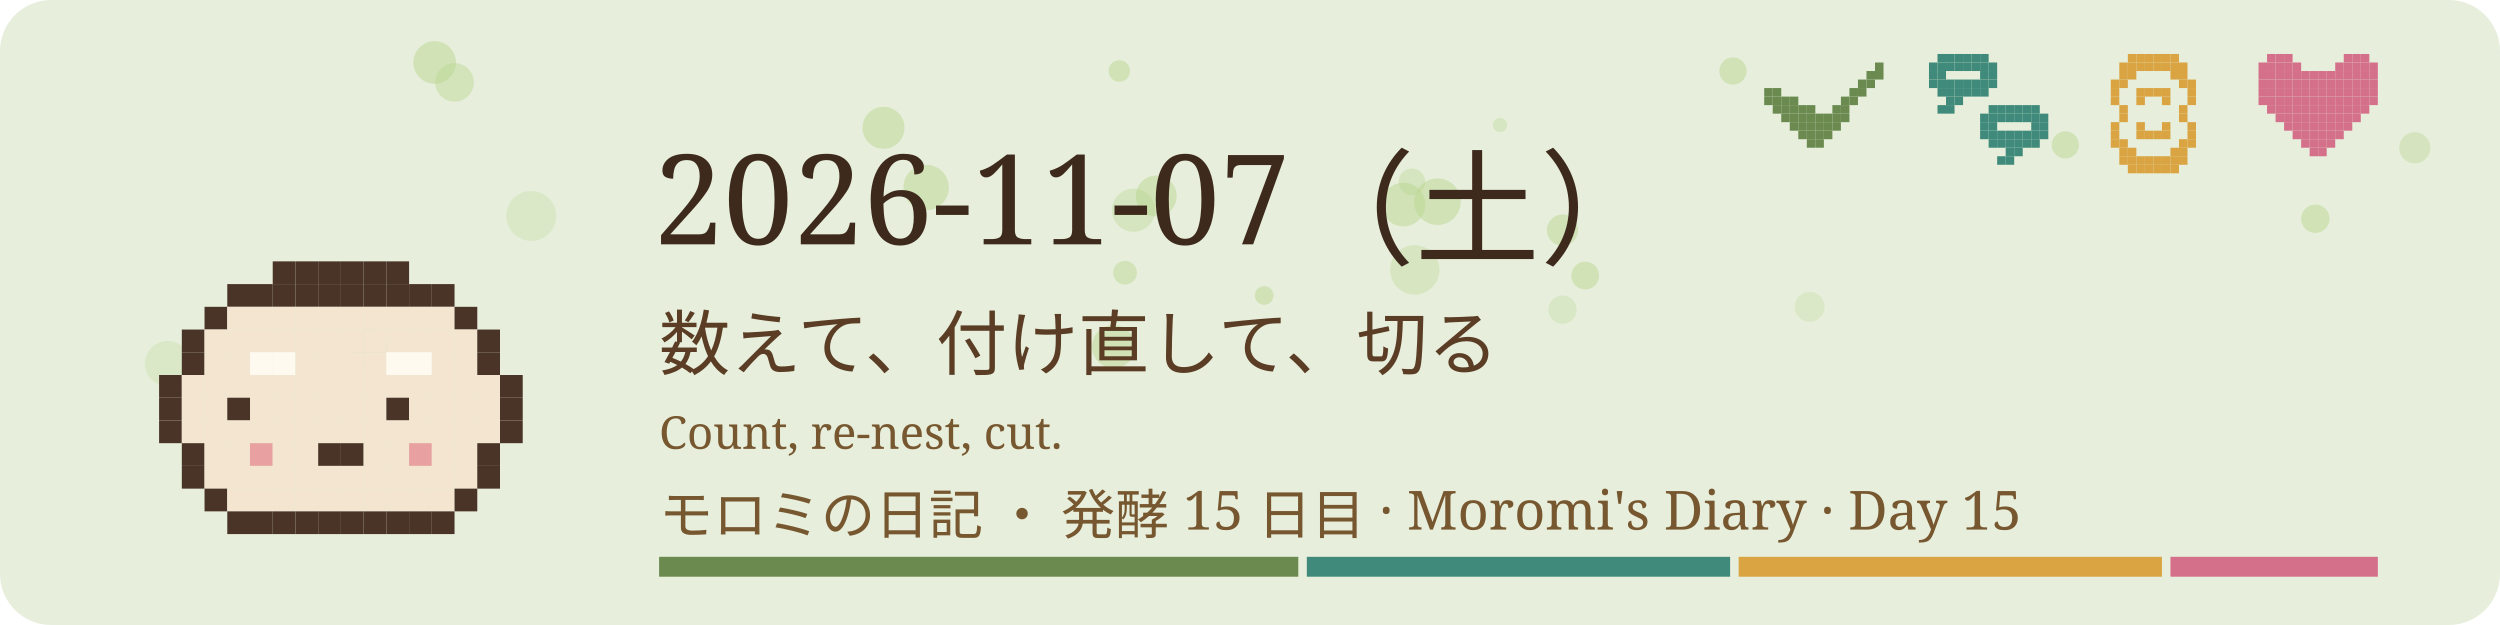
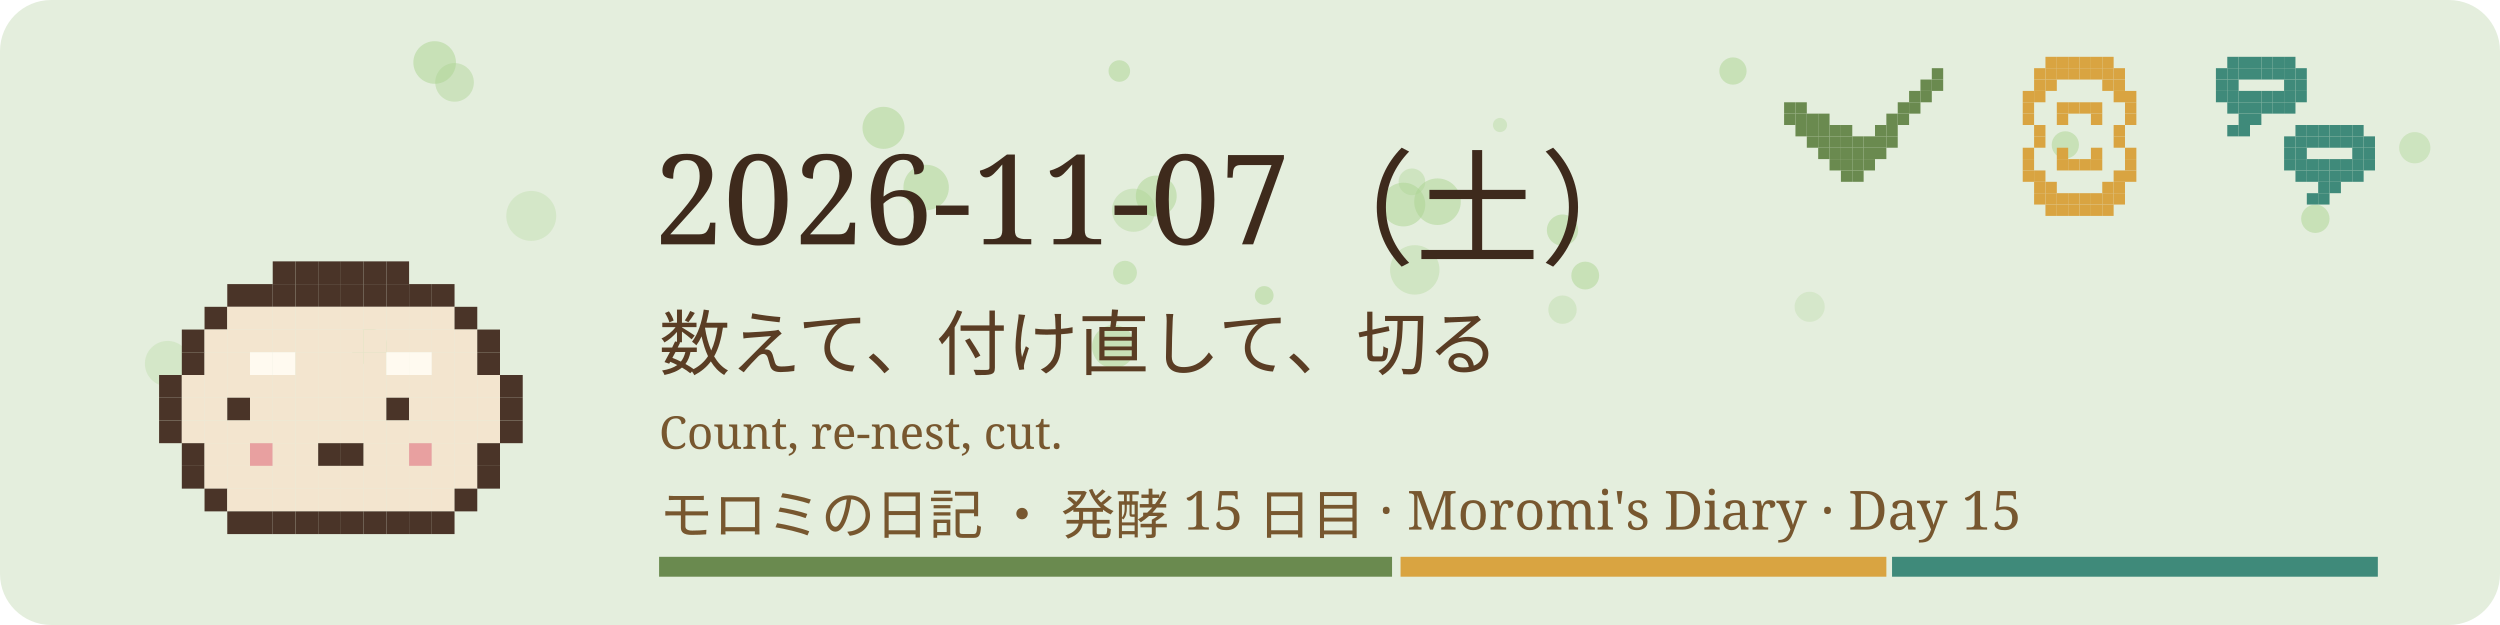
<svg xmlns="http://www.w3.org/2000/svg" width="880" height="220" viewBox="0 0 880 220">
-   <rect width="880" height="220" rx="18" fill="#e7efdc" />
-   <circle cx="815" cy="77" r="5.0" fill="#b9d590" opacity="0.50" />
-   <circle cx="392" cy="122" r="7.6" fill="#b9d590" opacity="0.50" />
-   <circle cx="727" cy="51" r="4.8" fill="#b9d590" opacity="0.50" />
-   <circle cx="187" cy="76" r="8.8" fill="#b9d590" opacity="0.27" />
-   <circle cx="637" cy="108" r="5.3" fill="#b9d590" opacity="0.26" />
-   <circle cx="311" cy="45" r="7.4" fill="#b9d590" opacity="0.50" />
-   <circle cx="160" cy="29" r="6.8" fill="#b9d590" opacity="0.43" />
-   <circle cx="445" cy="104" r="3.3" fill="#b9d590" opacity="0.50" />
-   <circle cx="153" cy="22" r="7.5" fill="#b9d590" opacity="0.50" />
-   <circle cx="396" cy="96" r="4.2" fill="#b9d590" opacity="0.45" />
-   <circle cx="550" cy="109" r="5.0" fill="#b9d590" opacity="0.31" />
-   <circle cx="850" cy="52" r="5.5" fill="#b9d590" opacity="0.40" />
-   <circle cx="528" cy="44" r="2.5" fill="#b9d590" opacity="0.34" />
-   <circle cx="407" cy="69" r="7.2" fill="#b9d590" opacity="0.50" />
-   <circle cx="497" cy="64" r="4.7" fill="#b9d590" opacity="0.38" />
-   <circle cx="558" cy="97" r="4.9" fill="#b9d590" opacity="0.50" />
-   <circle cx="610" cy="25" r="4.8" fill="#b9d590" opacity="0.50" />
-   <circle cx="59" cy="128" r="8.0" fill="#b9d590" opacity="0.27" />
-   <circle cx="498" cy="95" r="8.7" fill="#b9d590" opacity="0.35" />
-   <circle cx="494" cy="72" r="7.7" fill="#b9d590" opacity="0.50" />
-   <circle cx="550" cy="81" r="5.5" fill="#b9d590" opacity="0.50" />
-   <circle cx="506" cy="71" r="8.2" fill="#b9d590" opacity="0.50" />
-   <circle cx="326" cy="66" r="8.0" fill="#b9d590" opacity="0.50" />
-   <circle cx="399" cy="74" r="7.6" fill="#b9d590" opacity="0.38" />
-   <circle cx="130" cy="122" r="6.4" fill="#b9d590" opacity="0.44" />
-   <circle cx="394" cy="25" r="3.8" fill="#b9d590" opacity="0.50" />
-   <rect x="660" y="22" width="3" height="3" fill="#6a8a4f" />
-   <rect x="657" y="25" width="3" height="3" fill="#6a8a4f" />
-   <rect x="660" y="25" width="3" height="3" fill="#6a8a4f" />
-   <rect x="654" y="28" width="3" height="3" fill="#6a8a4f" />
-   <rect x="657" y="28" width="3" height="3" fill="#6a8a4f" />
-   <rect x="621" y="31" width="3" height="3" fill="#6a8a4f" />
-   <rect x="624" y="31" width="3" height="3" fill="#6a8a4f" />
-   <rect x="651" y="31" width="3" height="3" fill="#6a8a4f" />
-   <rect x="654" y="31" width="3" height="3" fill="#6a8a4f" />
-   <rect x="621" y="34" width="3" height="3" fill="#6a8a4f" />
-   <rect x="624" y="34" width="3" height="3" fill="#6a8a4f" />
-   <rect x="627" y="34" width="3" height="3" fill="#6a8a4f" />
-   <rect x="630" y="34" width="3" height="3" fill="#6a8a4f" />
-   <rect x="648" y="34" width="3" height="3" fill="#6a8a4f" />
-   <rect x="651" y="34" width="3" height="3" fill="#6a8a4f" />
-   <rect x="624" y="37" width="3" height="3" fill="#6a8a4f" />
-   <rect x="627" y="37" width="3" height="3" fill="#6a8a4f" />
-   <rect x="630" y="37" width="3" height="3" fill="#6a8a4f" />
-   <rect x="633" y="37" width="3" height="3" fill="#6a8a4f" />
-   <rect x="636" y="37" width="3" height="3" fill="#6a8a4f" />
-   <rect x="645" y="37" width="3" height="3" fill="#6a8a4f" />
-   <rect x="648" y="37" width="3" height="3" fill="#6a8a4f" />
-   <rect x="627" y="40" width="3" height="3" fill="#6a8a4f" />
-   <rect x="630" y="40" width="3" height="3" fill="#6a8a4f" />
-   <rect x="633" y="40" width="3" height="3" fill="#6a8a4f" />
-   <rect x="636" y="40" width="3" height="3" fill="#6a8a4f" />
-   <rect x="639" y="40" width="3" height="3" fill="#6a8a4f" />
-   <rect x="642" y="40" width="3" height="3" fill="#6a8a4f" />
-   <rect x="645" y="40" width="3" height="3" fill="#6a8a4f" />
-   <rect x="648" y="40" width="3" height="3" fill="#6a8a4f" />
-   <rect x="630" y="43" width="3" height="3" fill="#6a8a4f" />
-   <rect x="633" y="43" width="3" height="3" fill="#6a8a4f" />
-   <rect x="636" y="43" width="3" height="3" fill="#6a8a4f" />
-   <rect x="639" y="43" width="3" height="3" fill="#6a8a4f" />
-   <rect x="642" y="43" width="3" height="3" fill="#6a8a4f" />
-   <rect x="645" y="43" width="3" height="3" fill="#6a8a4f" />
-   <rect x="633" y="46" width="3" height="3" fill="#6a8a4f" />
-   <rect x="636" y="46" width="3" height="3" fill="#6a8a4f" />
-   <rect x="639" y="46" width="3" height="3" fill="#6a8a4f" />
-   <rect x="642" y="46" width="3" height="3" fill="#6a8a4f" />
-   <rect x="636" y="49" width="3" height="3" fill="#6a8a4f" />
-   <rect x="639" y="49" width="3" height="3" fill="#6a8a4f" />
-   <rect x="682" y="19" width="3" height="3" fill="#3f8a7a" />
-   <rect x="685" y="19" width="3" height="3" fill="#3f8a7a" />
-   <rect x="688" y="19" width="3" height="3" fill="#3f8a7a" />
-   <rect x="691" y="19" width="3" height="3" fill="#3f8a7a" />
-   <rect x="694" y="19" width="3" height="3" fill="#3f8a7a" />
-   <rect x="697" y="19" width="3" height="3" fill="#3f8a7a" />
-   <rect x="679" y="22" width="3" height="3" fill="#3f8a7a" />
-   <rect x="682" y="22" width="3" height="3" fill="#3f8a7a" />
-   <rect x="685" y="22" width="3" height="3" fill="#3f8a7a" />
-   <rect x="688" y="22" width="3" height="3" fill="#3f8a7a" />
-   <rect x="691" y="22" width="3" height="3" fill="#3f8a7a" />
-   <rect x="694" y="22" width="3" height="3" fill="#3f8a7a" />
-   <rect x="697" y="22" width="3" height="3" fill="#3f8a7a" />
-   <rect x="700" y="22" width="3" height="3" fill="#3f8a7a" />
-   <rect x="679" y="25" width="3" height="3" fill="#3f8a7a" />
-   <rect x="682" y="25" width="3" height="3" fill="#3f8a7a" />
-   <rect x="697" y="25" width="3" height="3" fill="#3f8a7a" />
-   <rect x="700" y="25" width="3" height="3" fill="#3f8a7a" />
-   <rect x="679" y="28" width="3" height="3" fill="#3f8a7a" />
-   <rect x="682" y="28" width="3" height="3" fill="#3f8a7a" />
-   <rect x="685" y="28" width="3" height="3" fill="#3f8a7a" />
-   <rect x="688" y="28" width="3" height="3" fill="#3f8a7a" />
-   <rect x="691" y="28" width="3" height="3" fill="#3f8a7a" />
-   <rect x="694" y="28" width="3" height="3" fill="#3f8a7a" />
-   <rect x="697" y="28" width="3" height="3" fill="#3f8a7a" />
-   <rect x="700" y="28" width="3" height="3" fill="#3f8a7a" />
-   <rect x="682" y="31" width="3" height="3" fill="#3f8a7a" />
-   <rect x="685" y="31" width="3" height="3" fill="#3f8a7a" />
-   <rect x="688" y="31" width="3" height="3" fill="#3f8a7a" />
-   <rect x="691" y="31" width="3" height="3" fill="#3f8a7a" />
-   <rect x="694" y="31" width="3" height="3" fill="#3f8a7a" />
-   <rect x="697" y="31" width="3" height="3" fill="#3f8a7a" />
-   <rect x="685" y="34" width="3" height="3" fill="#3f8a7a" />
-   <rect x="688" y="34" width="3" height="3" fill="#3f8a7a" />
-   <rect x="682" y="37" width="3" height="3" fill="#3f8a7a" />
-   <rect x="685" y="37" width="3" height="3" fill="#3f8a7a" />
-   <rect x="700" y="37" width="3" height="3" fill="#3f8a7a" />
-   <rect x="703" y="37" width="3" height="3" fill="#3f8a7a" />
-   <rect x="706" y="37" width="3" height="3" fill="#3f8a7a" />
-   <rect x="709" y="37" width="3" height="3" fill="#3f8a7a" />
-   <rect x="712" y="37" width="3" height="3" fill="#3f8a7a" />
-   <rect x="715" y="37" width="3" height="3" fill="#3f8a7a" />
-   <rect x="697" y="40" width="3" height="3" fill="#3f8a7a" />
-   <rect x="700" y="40" width="3" height="3" fill="#3f8a7a" />
-   <rect x="703" y="40" width="3" height="3" fill="#3f8a7a" />
-   <rect x="706" y="40" width="3" height="3" fill="#3f8a7a" />
-   <rect x="709" y="40" width="3" height="3" fill="#3f8a7a" />
-   <rect x="712" y="40" width="3" height="3" fill="#3f8a7a" />
-   <rect x="715" y="40" width="3" height="3" fill="#3f8a7a" />
-   <rect x="718" y="40" width="3" height="3" fill="#3f8a7a" />
-   <rect x="697" y="43" width="3" height="3" fill="#3f8a7a" />
-   <rect x="700" y="43" width="3" height="3" fill="#3f8a7a" />
-   <rect x="715" y="43" width="3" height="3" fill="#3f8a7a" />
-   <rect x="718" y="43" width="3" height="3" fill="#3f8a7a" />
-   <rect x="697" y="46" width="3" height="3" fill="#3f8a7a" />
-   <rect x="700" y="46" width="3" height="3" fill="#3f8a7a" />
-   <rect x="703" y="46" width="3" height="3" fill="#3f8a7a" />
-   <rect x="706" y="46" width="3" height="3" fill="#3f8a7a" />
-   <rect x="709" y="46" width="3" height="3" fill="#3f8a7a" />
-   <rect x="712" y="46" width="3" height="3" fill="#3f8a7a" />
-   <rect x="715" y="46" width="3" height="3" fill="#3f8a7a" />
-   <rect x="718" y="46" width="3" height="3" fill="#3f8a7a" />
-   <rect x="700" y="49" width="3" height="3" fill="#3f8a7a" />
-   <rect x="703" y="49" width="3" height="3" fill="#3f8a7a" />
-   <rect x="706" y="49" width="3" height="3" fill="#3f8a7a" />
-   <rect x="709" y="49" width="3" height="3" fill="#3f8a7a" />
-   <rect x="712" y="49" width="3" height="3" fill="#3f8a7a" />
-   <rect x="715" y="49" width="3" height="3" fill="#3f8a7a" />
-   <rect x="706" y="52" width="3" height="3" fill="#3f8a7a" />
-   <rect x="709" y="52" width="3" height="3" fill="#3f8a7a" />
-   <rect x="703" y="55" width="3" height="3" fill="#3f8a7a" />
-   <rect x="706" y="55" width="3" height="3" fill="#3f8a7a" />
-   <rect x="749" y="19" width="3" height="3" fill="#d9a441" />
-   <rect x="752" y="19" width="3" height="3" fill="#d9a441" />
-   <rect x="755" y="19" width="3" height="3" fill="#d9a441" />
-   <rect x="758" y="19" width="3" height="3" fill="#d9a441" />
-   <rect x="761" y="19" width="3" height="3" fill="#d9a441" />
-   <rect x="764" y="19" width="3" height="3" fill="#d9a441" />
-   <rect x="746" y="22" width="3" height="3" fill="#d9a441" />
-   <rect x="749" y="22" width="3" height="3" fill="#d9a441" />
-   <rect x="752" y="22" width="3" height="3" fill="#d9a441" />
-   <rect x="755" y="22" width="3" height="3" fill="#d9a441" />
-   <rect x="758" y="22" width="3" height="3" fill="#d9a441" />
-   <rect x="761" y="22" width="3" height="3" fill="#d9a441" />
-   <rect x="764" y="22" width="3" height="3" fill="#d9a441" />
-   <rect x="767" y="22" width="3" height="3" fill="#d9a441" />
-   <rect x="746" y="25" width="3" height="3" fill="#d9a441" />
-   <rect x="749" y="25" width="3" height="3" fill="#d9a441" />
-   <rect x="764" y="25" width="3" height="3" fill="#d9a441" />
-   <rect x="767" y="25" width="3" height="3" fill="#d9a441" />
-   <rect x="743" y="28" width="3" height="3" fill="#d9a441" />
-   <rect x="746" y="28" width="3" height="3" fill="#d9a441" />
-   <rect x="767" y="28" width="3" height="3" fill="#d9a441" />
-   <rect x="770" y="28" width="3" height="3" fill="#d9a441" />
-   <rect x="743" y="31" width="3" height="3" fill="#d9a441" />
-   <rect x="752" y="31" width="3" height="3" fill="#d9a441" />
-   <rect x="755" y="31" width="3" height="3" fill="#d9a441" />
-   <rect x="758" y="31" width="3" height="3" fill="#d9a441" />
-   <rect x="761" y="31" width="3" height="3" fill="#d9a441" />
-   <rect x="770" y="31" width="3" height="3" fill="#d9a441" />
-   <rect x="743" y="34" width="3" height="3" fill="#d9a441" />
-   <rect x="752" y="34" width="3" height="3" fill="#d9a441" />
-   <rect x="761" y="34" width="3" height="3" fill="#d9a441" />
-   <rect x="770" y="34" width="3" height="3" fill="#d9a441" />
-   <rect x="746" y="37" width="3" height="3" fill="#d9a441" />
-   <rect x="767" y="37" width="3" height="3" fill="#d9a441" />
-   <rect x="746" y="40" width="3" height="3" fill="#d9a441" />
-   <rect x="767" y="40" width="3" height="3" fill="#d9a441" />
-   <rect x="743" y="43" width="3" height="3" fill="#d9a441" />
-   <rect x="752" y="43" width="3" height="3" fill="#d9a441" />
-   <rect x="761" y="43" width="3" height="3" fill="#d9a441" />
-   <rect x="770" y="43" width="3" height="3" fill="#d9a441" />
-   <rect x="743" y="46" width="3" height="3" fill="#d9a441" />
-   <rect x="752" y="46" width="3" height="3" fill="#d9a441" />
-   <rect x="755" y="46" width="3" height="3" fill="#d9a441" />
-   <rect x="758" y="46" width="3" height="3" fill="#d9a441" />
-   <rect x="761" y="46" width="3" height="3" fill="#d9a441" />
-   <rect x="770" y="46" width="3" height="3" fill="#d9a441" />
-   <rect x="743" y="49" width="3" height="3" fill="#d9a441" />
-   <rect x="746" y="49" width="3" height="3" fill="#d9a441" />
-   <rect x="767" y="49" width="3" height="3" fill="#d9a441" />
-   <rect x="770" y="49" width="3" height="3" fill="#d9a441" />
-   <rect x="746" y="52" width="3" height="3" fill="#d9a441" />
-   <rect x="749" y="52" width="3" height="3" fill="#d9a441" />
-   <rect x="764" y="52" width="3" height="3" fill="#d9a441" />
-   <rect x="767" y="52" width="3" height="3" fill="#d9a441" />
-   <rect x="746" y="55" width="3" height="3" fill="#d9a441" />
-   <rect x="749" y="55" width="3" height="3" fill="#d9a441" />
-   <rect x="752" y="55" width="3" height="3" fill="#d9a441" />
-   <rect x="755" y="55" width="3" height="3" fill="#d9a441" />
-   <rect x="758" y="55" width="3" height="3" fill="#d9a441" />
-   <rect x="761" y="55" width="3" height="3" fill="#d9a441" />
-   <rect x="764" y="55" width="3" height="3" fill="#d9a441" />
-   <rect x="767" y="55" width="3" height="3" fill="#d9a441" />
-   <rect x="749" y="58" width="3" height="3" fill="#d9a441" />
-   <rect x="752" y="58" width="3" height="3" fill="#d9a441" />
-   <rect x="755" y="58" width="3" height="3" fill="#d9a441" />
-   <rect x="758" y="58" width="3" height="3" fill="#d9a441" />
-   <rect x="761" y="58" width="3" height="3" fill="#d9a441" />
-   <rect x="764" y="58" width="3" height="3" fill="#d9a441" />
-   <rect x="798" y="19" width="3" height="3" fill="#d4708a" />
-   <rect x="801" y="19" width="3" height="3" fill="#d4708a" />
-   <rect x="804" y="19" width="3" height="3" fill="#d4708a" />
-   <rect x="825" y="19" width="3" height="3" fill="#d4708a" />
-   <rect x="828" y="19" width="3" height="3" fill="#d4708a" />
-   <rect x="831" y="19" width="3" height="3" fill="#d4708a" />
-   <rect x="795" y="22" width="3" height="3" fill="#d4708a" />
-   <rect x="798" y="22" width="3" height="3" fill="#d4708a" />
-   <rect x="801" y="22" width="3" height="3" fill="#d4708a" />
-   <rect x="804" y="22" width="3" height="3" fill="#d4708a" />
-   <rect x="807" y="22" width="3" height="3" fill="#d4708a" />
-   <rect x="822" y="22" width="3" height="3" fill="#d4708a" />
-   <rect x="825" y="22" width="3" height="3" fill="#d4708a" />
-   <rect x="828" y="22" width="3" height="3" fill="#d4708a" />
-   <rect x="831" y="22" width="3" height="3" fill="#d4708a" />
-   <rect x="834" y="22" width="3" height="3" fill="#d4708a" />
-   <rect x="795" y="25" width="3" height="3" fill="#d4708a" />
-   <rect x="798" y="25" width="3" height="3" fill="#d4708a" />
-   <rect x="801" y="25" width="3" height="3" fill="#d4708a" />
-   <rect x="804" y="25" width="3" height="3" fill="#d4708a" />
-   <rect x="807" y="25" width="3" height="3" fill="#d4708a" />
-   <rect x="810" y="25" width="3" height="3" fill="#d4708a" />
-   <rect x="813" y="25" width="3" height="3" fill="#d4708a" />
-   <rect x="816" y="25" width="3" height="3" fill="#d4708a" />
-   <rect x="819" y="25" width="3" height="3" fill="#d4708a" />
-   <rect x="822" y="25" width="3" height="3" fill="#d4708a" />
-   <rect x="825" y="25" width="3" height="3" fill="#d4708a" />
-   <rect x="828" y="25" width="3" height="3" fill="#d4708a" />
-   <rect x="831" y="25" width="3" height="3" fill="#d4708a" />
-   <rect x="834" y="25" width="3" height="3" fill="#d4708a" />
-   <rect x="795" y="28" width="3" height="3" fill="#d4708a" />
-   <rect x="798" y="28" width="3" height="3" fill="#d4708a" />
-   <rect x="801" y="28" width="3" height="3" fill="#d4708a" />
-   <rect x="804" y="28" width="3" height="3" fill="#d4708a" />
-   <rect x="807" y="28" width="3" height="3" fill="#d4708a" />
-   <rect x="810" y="28" width="3" height="3" fill="#d4708a" />
-   <rect x="813" y="28" width="3" height="3" fill="#d4708a" />
-   <rect x="816" y="28" width="3" height="3" fill="#d4708a" />
-   <rect x="819" y="28" width="3" height="3" fill="#d4708a" />
-   <rect x="822" y="28" width="3" height="3" fill="#d4708a" />
-   <rect x="825" y="28" width="3" height="3" fill="#d4708a" />
-   <rect x="828" y="28" width="3" height="3" fill="#d4708a" />
-   <rect x="831" y="28" width="3" height="3" fill="#d4708a" />
-   <rect x="834" y="28" width="3" height="3" fill="#d4708a" />
-   <rect x="795" y="31" width="3" height="3" fill="#d4708a" />
-   <rect x="798" y="31" width="3" height="3" fill="#d4708a" />
-   <rect x="801" y="31" width="3" height="3" fill="#d4708a" />
-   <rect x="804" y="31" width="3" height="3" fill="#d4708a" />
-   <rect x="807" y="31" width="3" height="3" fill="#d4708a" />
-   <rect x="810" y="31" width="3" height="3" fill="#d4708a" />
-   <rect x="813" y="31" width="3" height="3" fill="#d4708a" />
-   <rect x="816" y="31" width="3" height="3" fill="#d4708a" />
-   <rect x="819" y="31" width="3" height="3" fill="#d4708a" />
-   <rect x="822" y="31" width="3" height="3" fill="#d4708a" />
-   <rect x="825" y="31" width="3" height="3" fill="#d4708a" />
-   <rect x="828" y="31" width="3" height="3" fill="#d4708a" />
-   <rect x="831" y="31" width="3" height="3" fill="#d4708a" />
-   <rect x="834" y="31" width="3" height="3" fill="#d4708a" />
-   <rect x="795" y="34" width="3" height="3" fill="#d4708a" />
-   <rect x="798" y="34" width="3" height="3" fill="#d4708a" />
-   <rect x="801" y="34" width="3" height="3" fill="#d4708a" />
-   <rect x="804" y="34" width="3" height="3" fill="#d4708a" />
-   <rect x="807" y="34" width="3" height="3" fill="#d4708a" />
-   <rect x="810" y="34" width="3" height="3" fill="#d4708a" />
-   <rect x="813" y="34" width="3" height="3" fill="#d4708a" />
-   <rect x="816" y="34" width="3" height="3" fill="#d4708a" />
-   <rect x="819" y="34" width="3" height="3" fill="#d4708a" />
-   <rect x="822" y="34" width="3" height="3" fill="#d4708a" />
-   <rect x="825" y="34" width="3" height="3" fill="#d4708a" />
-   <rect x="828" y="34" width="3" height="3" fill="#d4708a" />
-   <rect x="831" y="34" width="3" height="3" fill="#d4708a" />
-   <rect x="834" y="34" width="3" height="3" fill="#d4708a" />
-   <rect x="798" y="37" width="3" height="3" fill="#d4708a" />
-   <rect x="801" y="37" width="3" height="3" fill="#d4708a" />
-   <rect x="804" y="37" width="3" height="3" fill="#d4708a" />
-   <rect x="807" y="37" width="3" height="3" fill="#d4708a" />
-   <rect x="810" y="37" width="3" height="3" fill="#d4708a" />
-   <rect x="813" y="37" width="3" height="3" fill="#d4708a" />
-   <rect x="816" y="37" width="3" height="3" fill="#d4708a" />
-   <rect x="819" y="37" width="3" height="3" fill="#d4708a" />
-   <rect x="822" y="37" width="3" height="3" fill="#d4708a" />
-   <rect x="825" y="37" width="3" height="3" fill="#d4708a" />
-   <rect x="828" y="37" width="3" height="3" fill="#d4708a" />
-   <rect x="831" y="37" width="3" height="3" fill="#d4708a" />
-   <rect x="801" y="40" width="3" height="3" fill="#d4708a" />
-   <rect x="804" y="40" width="3" height="3" fill="#d4708a" />
-   <rect x="807" y="40" width="3" height="3" fill="#d4708a" />
-   <rect x="810" y="40" width="3" height="3" fill="#d4708a" />
-   <rect x="813" y="40" width="3" height="3" fill="#d4708a" />
-   <rect x="816" y="40" width="3" height="3" fill="#d4708a" />
-   <rect x="819" y="40" width="3" height="3" fill="#d4708a" />
-   <rect x="822" y="40" width="3" height="3" fill="#d4708a" />
-   <rect x="825" y="40" width="3" height="3" fill="#d4708a" />
-   <rect x="828" y="40" width="3" height="3" fill="#d4708a" />
-   <rect x="804" y="43" width="3" height="3" fill="#d4708a" />
-   <rect x="807" y="43" width="3" height="3" fill="#d4708a" />
-   <rect x="810" y="43" width="3" height="3" fill="#d4708a" />
-   <rect x="813" y="43" width="3" height="3" fill="#d4708a" />
-   <rect x="816" y="43" width="3" height="3" fill="#d4708a" />
-   <rect x="819" y="43" width="3" height="3" fill="#d4708a" />
-   <rect x="822" y="43" width="3" height="3" fill="#d4708a" />
-   <rect x="825" y="43" width="3" height="3" fill="#d4708a" />
-   <rect x="807" y="46" width="3" height="3" fill="#d4708a" />
-   <rect x="810" y="46" width="3" height="3" fill="#d4708a" />
-   <rect x="813" y="46" width="3" height="3" fill="#d4708a" />
-   <rect x="816" y="46" width="3" height="3" fill="#d4708a" />
-   <rect x="819" y="46" width="3" height="3" fill="#d4708a" />
-   <rect x="822" y="46" width="3" height="3" fill="#d4708a" />
-   <rect x="810" y="49" width="3" height="3" fill="#d4708a" />
-   <rect x="813" y="49" width="3" height="3" fill="#d4708a" />
-   <rect x="816" y="49" width="3" height="3" fill="#d4708a" />
-   <rect x="819" y="49" width="3" height="3" fill="#d4708a" />
-   <rect x="813" y="52" width="3" height="3" fill="#d4708a" />
-   <rect x="816" y="52" width="3" height="3" fill="#d4708a" />
+   <rect width="880" height="220" rx="18" fill="#e4eedd" />
+   <circle cx="815" cy="77" r="5.0" fill="#abd491" opacity="0.50" />
+   <circle cx="392" cy="122" r="7.6" fill="#abd491" opacity="0.50" />
+   <circle cx="727" cy="51" r="4.8" fill="#abd491" opacity="0.50" />
+   <circle cx="187" cy="76" r="8.8" fill="#abd491" opacity="0.27" />
+   <circle cx="637" cy="108" r="5.3" fill="#abd491" opacity="0.26" />
+   <circle cx="311" cy="45" r="7.4" fill="#abd491" opacity="0.50" />
+   <circle cx="160" cy="29" r="6.8" fill="#abd491" opacity="0.43" />
+   <circle cx="445" cy="104" r="3.3" fill="#abd491" opacity="0.50" />
+   <circle cx="153" cy="22" r="7.5" fill="#abd491" opacity="0.50" />
+   <circle cx="396" cy="96" r="4.2" fill="#abd491" opacity="0.45" />
+   <circle cx="550" cy="109" r="5.0" fill="#abd491" opacity="0.31" />
+   <circle cx="850" cy="52" r="5.5" fill="#abd491" opacity="0.40" />
+   <circle cx="528" cy="44" r="2.5" fill="#abd491" opacity="0.34" />
+   <circle cx="407" cy="69" r="7.2" fill="#abd491" opacity="0.50" />
+   <circle cx="497" cy="64" r="4.7" fill="#abd491" opacity="0.38" />
+   <circle cx="558" cy="97" r="4.9" fill="#abd491" opacity="0.50" />
+   <circle cx="610" cy="25" r="4.8" fill="#abd491" opacity="0.50" />
+   <circle cx="59" cy="128" r="8.0" fill="#abd491" opacity="0.27" />
+   <circle cx="498" cy="95" r="8.7" fill="#abd491" opacity="0.35" />
+   <circle cx="494" cy="72" r="7.7" fill="#abd491" opacity="0.50" />
+   <circle cx="550" cy="81" r="5.5" fill="#abd491" opacity="0.50" />
+   <circle cx="506" cy="71" r="8.2" fill="#abd491" opacity="0.50" />
+   <circle cx="326" cy="66" r="8.0" fill="#abd491" opacity="0.50" />
+   <circle cx="399" cy="74" r="7.6" fill="#abd491" opacity="0.38" />
+   <circle cx="130" cy="122" r="6.4" fill="#abd491" opacity="0.44" />
+   <circle cx="394" cy="25" r="3.8" fill="#abd491" opacity="0.50" />
+   <rect x="680" y="24" width="4" height="4" fill="#6a8a4f" />
+   <rect x="676" y="28" width="4" height="4" fill="#6a8a4f" />
+   <rect x="680" y="28" width="4" height="4" fill="#6a8a4f" />
+   <rect x="672" y="32" width="4" height="4" fill="#6a8a4f" />
+   <rect x="676" y="32" width="4" height="4" fill="#6a8a4f" />
+   <rect x="628" y="36" width="4" height="4" fill="#6a8a4f" />
+   <rect x="632" y="36" width="4" height="4" fill="#6a8a4f" />
+   <rect x="668" y="36" width="4" height="4" fill="#6a8a4f" />
+   <rect x="672" y="36" width="4" height="4" fill="#6a8a4f" />
+   <rect x="628" y="40" width="4" height="4" fill="#6a8a4f" />
+   <rect x="632" y="40" width="4" height="4" fill="#6a8a4f" />
+   <rect x="636" y="40" width="4" height="4" fill="#6a8a4f" />
+   <rect x="640" y="40" width="4" height="4" fill="#6a8a4f" />
+   <rect x="664" y="40" width="4" height="4" fill="#6a8a4f" />
+   <rect x="668" y="40" width="4" height="4" fill="#6a8a4f" />
+   <rect x="632" y="44" width="4" height="4" fill="#6a8a4f" />
+   <rect x="636" y="44" width="4" height="4" fill="#6a8a4f" />
+   <rect x="640" y="44" width="4" height="4" fill="#6a8a4f" />
+   <rect x="644" y="44" width="4" height="4" fill="#6a8a4f" />
+   <rect x="648" y="44" width="4" height="4" fill="#6a8a4f" />
+   <rect x="660" y="44" width="4" height="4" fill="#6a8a4f" />
+   <rect x="664" y="44" width="4" height="4" fill="#6a8a4f" />
+   <rect x="636" y="48" width="4" height="4" fill="#6a8a4f" />
+   <rect x="640" y="48" width="4" height="4" fill="#6a8a4f" />
+   <rect x="644" y="48" width="4" height="4" fill="#6a8a4f" />
+   <rect x="648" y="48" width="4" height="4" fill="#6a8a4f" />
+   <rect x="652" y="48" width="4" height="4" fill="#6a8a4f" />
+   <rect x="656" y="48" width="4" height="4" fill="#6a8a4f" />
+   <rect x="660" y="48" width="4" height="4" fill="#6a8a4f" />
+   <rect x="664" y="48" width="4" height="4" fill="#6a8a4f" />
+   <rect x="640" y="52" width="4" height="4" fill="#6a8a4f" />
+   <rect x="644" y="52" width="4" height="4" fill="#6a8a4f" />
+   <rect x="648" y="52" width="4" height="4" fill="#6a8a4f" />
+   <rect x="652" y="52" width="4" height="4" fill="#6a8a4f" />
+   <rect x="656" y="52" width="4" height="4" fill="#6a8a4f" />
+   <rect x="660" y="52" width="4" height="4" fill="#6a8a4f" />
+   <rect x="644" y="56" width="4" height="4" fill="#6a8a4f" />
+   <rect x="648" y="56" width="4" height="4" fill="#6a8a4f" />
+   <rect x="652" y="56" width="4" height="4" fill="#6a8a4f" />
+   <rect x="656" y="56" width="4" height="4" fill="#6a8a4f" />
+   <rect x="648" y="60" width="4" height="4" fill="#6a8a4f" />
+   <rect x="652" y="60" width="4" height="4" fill="#6a8a4f" />
+   <rect x="720" y="20" width="4" height="4" fill="#d9a441" />
+   <rect x="724" y="20" width="4" height="4" fill="#d9a441" />
+   <rect x="728" y="20" width="4" height="4" fill="#d9a441" />
+   <rect x="732" y="20" width="4" height="4" fill="#d9a441" />
+   <rect x="736" y="20" width="4" height="4" fill="#d9a441" />
+   <rect x="740" y="20" width="4" height="4" fill="#d9a441" />
+   <rect x="716" y="24" width="4" height="4" fill="#d9a441" />
+   <rect x="720" y="24" width="4" height="4" fill="#d9a441" />
+   <rect x="724" y="24" width="4" height="4" fill="#d9a441" />
+   <rect x="728" y="24" width="4" height="4" fill="#d9a441" />
+   <rect x="732" y="24" width="4" height="4" fill="#d9a441" />
+   <rect x="736" y="24" width="4" height="4" fill="#d9a441" />
+   <rect x="740" y="24" width="4" height="4" fill="#d9a441" />
+   <rect x="744" y="24" width="4" height="4" fill="#d9a441" />
+   <rect x="716" y="28" width="4" height="4" fill="#d9a441" />
+   <rect x="720" y="28" width="4" height="4" fill="#d9a441" />
+   <rect x="740" y="28" width="4" height="4" fill="#d9a441" />
+   <rect x="744" y="28" width="4" height="4" fill="#d9a441" />
+   <rect x="712" y="32" width="4" height="4" fill="#d9a441" />
+   <rect x="716" y="32" width="4" height="4" fill="#d9a441" />
+   <rect x="744" y="32" width="4" height="4" fill="#d9a441" />
+   <rect x="748" y="32" width="4" height="4" fill="#d9a441" />
+   <rect x="712" y="36" width="4" height="4" fill="#d9a441" />
+   <rect x="724" y="36" width="4" height="4" fill="#d9a441" />
+   <rect x="728" y="36" width="4" height="4" fill="#d9a441" />
+   <rect x="732" y="36" width="4" height="4" fill="#d9a441" />
+   <rect x="736" y="36" width="4" height="4" fill="#d9a441" />
+   <rect x="748" y="36" width="4" height="4" fill="#d9a441" />
+   <rect x="712" y="40" width="4" height="4" fill="#d9a441" />
+   <rect x="724" y="40" width="4" height="4" fill="#d9a441" />
+   <rect x="736" y="40" width="4" height="4" fill="#d9a441" />
+   <rect x="748" y="40" width="4" height="4" fill="#d9a441" />
+   <rect x="716" y="44" width="4" height="4" fill="#d9a441" />
+   <rect x="744" y="44" width="4" height="4" fill="#d9a441" />
+   <rect x="716" y="48" width="4" height="4" fill="#d9a441" />
+   <rect x="744" y="48" width="4" height="4" fill="#d9a441" />
+   <rect x="712" y="52" width="4" height="4" fill="#d9a441" />
+   <rect x="724" y="52" width="4" height="4" fill="#d9a441" />
+   <rect x="736" y="52" width="4" height="4" fill="#d9a441" />
+   <rect x="748" y="52" width="4" height="4" fill="#d9a441" />
+   <rect x="712" y="56" width="4" height="4" fill="#d9a441" />
+   <rect x="724" y="56" width="4" height="4" fill="#d9a441" />
+   <rect x="728" y="56" width="4" height="4" fill="#d9a441" />
+   <rect x="732" y="56" width="4" height="4" fill="#d9a441" />
+   <rect x="736" y="56" width="4" height="4" fill="#d9a441" />
+   <rect x="748" y="56" width="4" height="4" fill="#d9a441" />
+   <rect x="712" y="60" width="4" height="4" fill="#d9a441" />
+   <rect x="716" y="60" width="4" height="4" fill="#d9a441" />
+   <rect x="744" y="60" width="4" height="4" fill="#d9a441" />
+   <rect x="748" y="60" width="4" height="4" fill="#d9a441" />
+   <rect x="716" y="64" width="4" height="4" fill="#d9a441" />
+   <rect x="720" y="64" width="4" height="4" fill="#d9a441" />
+   <rect x="740" y="64" width="4" height="4" fill="#d9a441" />
+   <rect x="744" y="64" width="4" height="4" fill="#d9a441" />
+   <rect x="716" y="68" width="4" height="4" fill="#d9a441" />
+   <rect x="720" y="68" width="4" height="4" fill="#d9a441" />
+   <rect x="724" y="68" width="4" height="4" fill="#d9a441" />
+   <rect x="728" y="68" width="4" height="4" fill="#d9a441" />
+   <rect x="732" y="68" width="4" height="4" fill="#d9a441" />
+   <rect x="736" y="68" width="4" height="4" fill="#d9a441" />
+   <rect x="740" y="68" width="4" height="4" fill="#d9a441" />
+   <rect x="744" y="68" width="4" height="4" fill="#d9a441" />
+   <rect x="720" y="72" width="4" height="4" fill="#d9a441" />
+   <rect x="724" y="72" width="4" height="4" fill="#d9a441" />
+   <rect x="728" y="72" width="4" height="4" fill="#d9a441" />
+   <rect x="732" y="72" width="4" height="4" fill="#d9a441" />
+   <rect x="736" y="72" width="4" height="4" fill="#d9a441" />
+   <rect x="740" y="72" width="4" height="4" fill="#d9a441" />
+   <rect x="784" y="20" width="4" height="4" fill="#3f8a7a" />
+   <rect x="788" y="20" width="4" height="4" fill="#3f8a7a" />
+   <rect x="792" y="20" width="4" height="4" fill="#3f8a7a" />
+   <rect x="796" y="20" width="4" height="4" fill="#3f8a7a" />
+   <rect x="800" y="20" width="4" height="4" fill="#3f8a7a" />
+   <rect x="804" y="20" width="4" height="4" fill="#3f8a7a" />
+   <rect x="780" y="24" width="4" height="4" fill="#3f8a7a" />
+   <rect x="784" y="24" width="4" height="4" fill="#3f8a7a" />
+   <rect x="788" y="24" width="4" height="4" fill="#3f8a7a" />
+   <rect x="792" y="24" width="4" height="4" fill="#3f8a7a" />
+   <rect x="796" y="24" width="4" height="4" fill="#3f8a7a" />
+   <rect x="800" y="24" width="4" height="4" fill="#3f8a7a" />
+   <rect x="804" y="24" width="4" height="4" fill="#3f8a7a" />
+   <rect x="808" y="24" width="4" height="4" fill="#3f8a7a" />
+   <rect x="780" y="28" width="4" height="4" fill="#3f8a7a" />
+   <rect x="784" y="28" width="4" height="4" fill="#3f8a7a" />
+   <rect x="804" y="28" width="4" height="4" fill="#3f8a7a" />
+   <rect x="808" y="28" width="4" height="4" fill="#3f8a7a" />
+   <rect x="780" y="32" width="4" height="4" fill="#3f8a7a" />
+   <rect x="784" y="32" width="4" height="4" fill="#3f8a7a" />
+   <rect x="788" y="32" width="4" height="4" fill="#3f8a7a" />
+   <rect x="792" y="32" width="4" height="4" fill="#3f8a7a" />
+   <rect x="796" y="32" width="4" height="4" fill="#3f8a7a" />
+   <rect x="800" y="32" width="4" height="4" fill="#3f8a7a" />
+   <rect x="804" y="32" width="4" height="4" fill="#3f8a7a" />
+   <rect x="808" y="32" width="4" height="4" fill="#3f8a7a" />
+   <rect x="784" y="36" width="4" height="4" fill="#3f8a7a" />
+   <rect x="788" y="36" width="4" height="4" fill="#3f8a7a" />
+   <rect x="792" y="36" width="4" height="4" fill="#3f8a7a" />
+   <rect x="796" y="36" width="4" height="4" fill="#3f8a7a" />
+   <rect x="800" y="36" width="4" height="4" fill="#3f8a7a" />
+   <rect x="804" y="36" width="4" height="4" fill="#3f8a7a" />
+   <rect x="788" y="40" width="4" height="4" fill="#3f8a7a" />
+   <rect x="792" y="40" width="4" height="4" fill="#3f8a7a" />
+   <rect x="784" y="44" width="4" height="4" fill="#3f8a7a" />
+   <rect x="788" y="44" width="4" height="4" fill="#3f8a7a" />
+   <rect x="808" y="44" width="4" height="4" fill="#3f8a7a" />
+   <rect x="812" y="44" width="4" height="4" fill="#3f8a7a" />
+   <rect x="816" y="44" width="4" height="4" fill="#3f8a7a" />
+   <rect x="820" y="44" width="4" height="4" fill="#3f8a7a" />
+   <rect x="824" y="44" width="4" height="4" fill="#3f8a7a" />
+   <rect x="828" y="44" width="4" height="4" fill="#3f8a7a" />
+   <rect x="804" y="48" width="4" height="4" fill="#3f8a7a" />
+   <rect x="808" y="48" width="4" height="4" fill="#3f8a7a" />
+   <rect x="812" y="48" width="4" height="4" fill="#3f8a7a" />
+   <rect x="816" y="48" width="4" height="4" fill="#3f8a7a" />
+   <rect x="820" y="48" width="4" height="4" fill="#3f8a7a" />
+   <rect x="824" y="48" width="4" height="4" fill="#3f8a7a" />
+   <rect x="828" y="48" width="4" height="4" fill="#3f8a7a" />
+   <rect x="832" y="48" width="4" height="4" fill="#3f8a7a" />
+   <rect x="804" y="52" width="4" height="4" fill="#3f8a7a" />
+   <rect x="808" y="52" width="4" height="4" fill="#3f8a7a" />
+   <rect x="828" y="52" width="4" height="4" fill="#3f8a7a" />
+   <rect x="832" y="52" width="4" height="4" fill="#3f8a7a" />
+   <rect x="804" y="56" width="4" height="4" fill="#3f8a7a" />
+   <rect x="808" y="56" width="4" height="4" fill="#3f8a7a" />
+   <rect x="812" y="56" width="4" height="4" fill="#3f8a7a" />
+   <rect x="816" y="56" width="4" height="4" fill="#3f8a7a" />
+   <rect x="820" y="56" width="4" height="4" fill="#3f8a7a" />
+   <rect x="824" y="56" width="4" height="4" fill="#3f8a7a" />
+   <rect x="828" y="56" width="4" height="4" fill="#3f8a7a" />
+   <rect x="832" y="56" width="4" height="4" fill="#3f8a7a" />
+   <rect x="808" y="60" width="4" height="4" fill="#3f8a7a" />
+   <rect x="812" y="60" width="4" height="4" fill="#3f8a7a" />
+   <rect x="816" y="60" width="4" height="4" fill="#3f8a7a" />
+   <rect x="820" y="60" width="4" height="4" fill="#3f8a7a" />
+   <rect x="824" y="60" width="4" height="4" fill="#3f8a7a" />
+   <rect x="828" y="60" width="4" height="4" fill="#3f8a7a" />
+   <rect x="816" y="64" width="4" height="4" fill="#3f8a7a" />
+   <rect x="820" y="64" width="4" height="4" fill="#3f8a7a" />
+   <rect x="812" y="68" width="4" height="4" fill="#3f8a7a" />
+   <rect x="816" y="68" width="4" height="4" fill="#3f8a7a" />
  <rect x="96" y="92" width="8" height="8" fill="#4a3428" />
  <rect x="104" y="92" width="8" height="8" fill="#4a3428" />
  <rect x="112" y="92" width="8" height="8" fill="#4a3428" />
  <rect x="120" y="92" width="8" height="8" fill="#4a3428" />
  <rect x="128" y="92" width="8" height="8" fill="#4a3428" />
  <rect x="136" y="92" width="8" height="8" fill="#4a3428" />
  <rect x="80" y="100" width="8" height="8" fill="#4a3428" />
  <rect x="88" y="100" width="8" height="8" fill="#4a3428" />
  <rect x="96" y="100" width="8" height="8" fill="#4a3428" />
  <rect x="104" y="100" width="8" height="8" fill="#4a3428" />
  <rect x="112" y="100" width="8" height="8" fill="#4a3428" />
  <rect x="120" y="100" width="8" height="8" fill="#4a3428" />
  <rect x="128" y="100" width="8" height="8" fill="#4a3428" />
  <rect x="136" y="100" width="8" height="8" fill="#4a3428" />
  <rect x="144" y="100" width="8" height="8" fill="#4a3428" />
  <rect x="152" y="100" width="8" height="8" fill="#4a3428" />
  <rect x="72" y="108" width="8" height="8" fill="#4a3428" />
  <rect x="80" y="108" width="8" height="8" fill="#f3e5cf" />
  <rect x="88" y="108" width="8" height="8" fill="#f3e5cf" />
  <rect x="96" y="108" width="8" height="8" fill="#f3e5cf" />
  <rect x="104" y="108" width="8" height="8" fill="#f3e5cf" />
  <rect x="112" y="108" width="8" height="8" fill="#f3e5cf" />
  <rect x="120" y="108" width="8" height="8" fill="#f3e5cf" />
  <rect x="128" y="108" width="8" height="8" fill="#f3e5cf" />
  <rect x="136" y="108" width="8" height="8" fill="#f3e5cf" />
  <rect x="144" y="108" width="8" height="8" fill="#f3e5cf" />
  <rect x="152" y="108" width="8" height="8" fill="#f3e5cf" />
  <rect x="160" y="108" width="8" height="8" fill="#4a3428" />
  <rect x="64" y="116" width="8" height="8" fill="#4a3428" />
  <rect x="72" y="116" width="8" height="8" fill="#f3e5cf" />
  <rect x="80" y="116" width="8" height="8" fill="#f3e5cf" />
  <rect x="88" y="116" width="8" height="8" fill="#f3e5cf" />
  <rect x="96" y="116" width="8" height="8" fill="#f3e5cf" />
  <rect x="104" y="116" width="8" height="8" fill="#f3e5cf" />
  <rect x="112" y="116" width="8" height="8" fill="#f3e5cf" />
  <rect x="120" y="116" width="8" height="8" fill="#f3e5cf" />
  <rect x="128" y="116" width="8" height="8" fill="#f3e5cf" />
  <rect x="136" y="116" width="8" height="8" fill="#f3e5cf" />
  <rect x="144" y="116" width="8" height="8" fill="#f3e5cf" />
  <rect x="152" y="116" width="8" height="8" fill="#f3e5cf" />
  <rect x="160" y="116" width="8" height="8" fill="#f3e5cf" />
  <rect x="168" y="116" width="8" height="8" fill="#4a3428" />
  <rect x="64" y="124" width="8" height="8" fill="#4a3428" />
  <rect x="72" y="124" width="8" height="8" fill="#f3e5cf" />
  <rect x="80" y="124" width="8" height="8" fill="#f3e5cf" />
  <rect x="88" y="124" width="8" height="8" fill="#fffaf0" />
  <rect x="96" y="124" width="8" height="8" fill="#fffaf0" />
  <rect x="104" y="124" width="8" height="8" fill="#f3e5cf" />
  <rect x="112" y="124" width="8" height="8" fill="#f3e5cf" />
  <rect x="120" y="124" width="8" height="8" fill="#f3e5cf" />
  <rect x="128" y="124" width="8" height="8" fill="#f3e5cf" />
  <rect x="136" y="124" width="8" height="8" fill="#fffaf0" />
  <rect x="144" y="124" width="8" height="8" fill="#fffaf0" />
  <rect x="152" y="124" width="8" height="8" fill="#f3e5cf" />
  <rect x="160" y="124" width="8" height="8" fill="#f3e5cf" />
  <rect x="168" y="124" width="8" height="8" fill="#4a3428" />
  <rect x="56" y="132" width="8" height="8" fill="#4a3428" />
  <rect x="64" y="132" width="8" height="8" fill="#f3e5cf" />
  <rect x="72" y="132" width="8" height="8" fill="#f3e5cf" />
  <rect x="80" y="132" width="8" height="8" fill="#f3e5cf" />
  <rect x="88" y="132" width="8" height="8" fill="#f3e5cf" />
  <rect x="96" y="132" width="8" height="8" fill="#f3e5cf" />
  <rect x="104" y="132" width="8" height="8" fill="#f3e5cf" />
  <rect x="112" y="132" width="8" height="8" fill="#f3e5cf" />
  <rect x="120" y="132" width="8" height="8" fill="#f3e5cf" />
  <rect x="128" y="132" width="8" height="8" fill="#f3e5cf" />
  <rect x="136" y="132" width="8" height="8" fill="#f3e5cf" />
  <rect x="144" y="132" width="8" height="8" fill="#f3e5cf" />
  <rect x="152" y="132" width="8" height="8" fill="#f3e5cf" />
  <rect x="160" y="132" width="8" height="8" fill="#f3e5cf" />
  <rect x="168" y="132" width="8" height="8" fill="#f3e5cf" />
  <rect x="176" y="132" width="8" height="8" fill="#4a3428" />
  <rect x="56" y="140" width="8" height="8" fill="#4a3428" />
  <rect x="64" y="140" width="8" height="8" fill="#f3e5cf" />
  <rect x="72" y="140" width="8" height="8" fill="#f3e5cf" />
  <rect x="80" y="140" width="8" height="8" fill="#4a3428" />
  <rect x="88" y="140" width="8" height="8" fill="#f3e5cf" />
  <rect x="96" y="140" width="8" height="8" fill="#f3e5cf" />
  <rect x="104" y="140" width="8" height="8" fill="#f3e5cf" />
  <rect x="112" y="140" width="8" height="8" fill="#f3e5cf" />
  <rect x="120" y="140" width="8" height="8" fill="#f3e5cf" />
  <rect x="128" y="140" width="8" height="8" fill="#f3e5cf" />
  <rect x="136" y="140" width="8" height="8" fill="#4a3428" />
  <rect x="144" y="140" width="8" height="8" fill="#f3e5cf" />
  <rect x="152" y="140" width="8" height="8" fill="#f3e5cf" />
  <rect x="160" y="140" width="8" height="8" fill="#f3e5cf" />
  <rect x="168" y="140" width="8" height="8" fill="#f3e5cf" />
  <rect x="176" y="140" width="8" height="8" fill="#4a3428" />
  <rect x="56" y="148" width="8" height="8" fill="#4a3428" />
  <rect x="64" y="148" width="8" height="8" fill="#f3e5cf" />
  <rect x="72" y="148" width="8" height="8" fill="#f3e5cf" />
  <rect x="80" y="148" width="8" height="8" fill="#f3e5cf" />
  <rect x="88" y="148" width="8" height="8" fill="#f3e5cf" />
  <rect x="96" y="148" width="8" height="8" fill="#f3e5cf" />
  <rect x="104" y="148" width="8" height="8" fill="#f3e5cf" />
  <rect x="112" y="148" width="8" height="8" fill="#f3e5cf" />
  <rect x="120" y="148" width="8" height="8" fill="#f3e5cf" />
  <rect x="128" y="148" width="8" height="8" fill="#f3e5cf" />
  <rect x="136" y="148" width="8" height="8" fill="#f3e5cf" />
  <rect x="144" y="148" width="8" height="8" fill="#f3e5cf" />
  <rect x="152" y="148" width="8" height="8" fill="#f3e5cf" />
  <rect x="160" y="148" width="8" height="8" fill="#f3e5cf" />
  <rect x="168" y="148" width="8" height="8" fill="#f3e5cf" />
  <rect x="176" y="148" width="8" height="8" fill="#4a3428" />
  <rect x="64" y="156" width="8" height="8" fill="#4a3428" />
  <rect x="72" y="156" width="8" height="8" fill="#f3e5cf" />
  <rect x="80" y="156" width="8" height="8" fill="#f3e5cf" />
  <rect x="88" y="156" width="8" height="8" fill="#e8a0a0" />
  <rect x="96" y="156" width="8" height="8" fill="#f3e5cf" />
  <rect x="104" y="156" width="8" height="8" fill="#f3e5cf" />
  <rect x="112" y="156" width="8" height="8" fill="#4a3428" />
  <rect x="120" y="156" width="8" height="8" fill="#4a3428" />
  <rect x="128" y="156" width="8" height="8" fill="#f3e5cf" />
  <rect x="136" y="156" width="8" height="8" fill="#f3e5cf" />
  <rect x="144" y="156" width="8" height="8" fill="#e8a0a0" />
  <rect x="152" y="156" width="8" height="8" fill="#f3e5cf" />
  <rect x="160" y="156" width="8" height="8" fill="#f3e5cf" />
  <rect x="168" y="156" width="8" height="8" fill="#4a3428" />
  <rect x="64" y="164" width="8" height="8" fill="#4a3428" />
  <rect x="72" y="164" width="8" height="8" fill="#f3e5cf" />
  <rect x="80" y="164" width="8" height="8" fill="#f3e5cf" />
  <rect x="88" y="164" width="8" height="8" fill="#f3e5cf" />
  <rect x="96" y="164" width="8" height="8" fill="#f3e5cf" />
  <rect x="104" y="164" width="8" height="8" fill="#f3e5cf" />
  <rect x="112" y="164" width="8" height="8" fill="#f3e5cf" />
  <rect x="120" y="164" width="8" height="8" fill="#f3e5cf" />
  <rect x="128" y="164" width="8" height="8" fill="#f3e5cf" />
  <rect x="136" y="164" width="8" height="8" fill="#f3e5cf" />
  <rect x="144" y="164" width="8" height="8" fill="#f3e5cf" />
  <rect x="152" y="164" width="8" height="8" fill="#f3e5cf" />
  <rect x="160" y="164" width="8" height="8" fill="#f3e5cf" />
  <rect x="168" y="164" width="8" height="8" fill="#4a3428" />
  <rect x="72" y="172" width="8" height="8" fill="#4a3428" />
  <rect x="80" y="172" width="8" height="8" fill="#f3e5cf" />
  <rect x="88" y="172" width="8" height="8" fill="#f3e5cf" />
  <rect x="96" y="172" width="8" height="8" fill="#f3e5cf" />
  <rect x="104" y="172" width="8" height="8" fill="#f3e5cf" />
  <rect x="112" y="172" width="8" height="8" fill="#f3e5cf" />
  <rect x="120" y="172" width="8" height="8" fill="#f3e5cf" />
  <rect x="128" y="172" width="8" height="8" fill="#f3e5cf" />
  <rect x="136" y="172" width="8" height="8" fill="#f3e5cf" />
  <rect x="144" y="172" width="8" height="8" fill="#f3e5cf" />
  <rect x="152" y="172" width="8" height="8" fill="#f3e5cf" />
  <rect x="160" y="172" width="8" height="8" fill="#4a3428" />
  <rect x="80" y="180" width="8" height="8" fill="#4a3428" />
  <rect x="88" y="180" width="8" height="8" fill="#4a3428" />
  <rect x="96" y="180" width="8" height="8" fill="#4a3428" />
  <rect x="104" y="180" width="8" height="8" fill="#4a3428" />
  <rect x="112" y="180" width="8" height="8" fill="#4a3428" />
  <rect x="120" y="180" width="8" height="8" fill="#4a3428" />
  <rect x="128" y="180" width="8" height="8" fill="#4a3428" />
  <rect x="136" y="180" width="8" height="8" fill="#4a3428" />
  <rect x="144" y="180" width="8" height="8" fill="#4a3428" />
  <rect x="152" y="180" width="8" height="8" fill="#4a3428" />
  <text x="230" y="86" font-family="serif" font-size="44" fill="#3e2a1c">2026-11-07（土）</text>
  <text x="232" y="130" font-family="serif" font-size="25" fill="#5a3d24">数えて、付け直して、切る</text>
  <text x="232" y="158" font-family="serif" font-size="16" fill="#77572f">Count, re-nest, cut.</text>
  <text x="232" y="188" font-family="serif" font-size="19" fill="#77572f">モロミの日記 ・ 発酵 15 日目 · Moromi's Diary · Day 15</text>
-   <rect x="232" y="196" width="225" height="7" fill="#6a8a4f" />
-   <rect x="460" y="196" width="149" height="7" fill="#3f8a7a" />
-   <rect x="612" y="196" width="149" height="7" fill="#d9a441" />
-   <rect x="764" y="196" width="73" height="7" fill="#d4708a" />
+   <rect x="232" y="196" width="258" height="7" fill="#6a8a4f" />
+   <rect x="493" y="196" width="171" height="7" fill="#d9a441" />
+   <rect x="666" y="196" width="171" height="7" fill="#3f8a7a" />
</svg>
